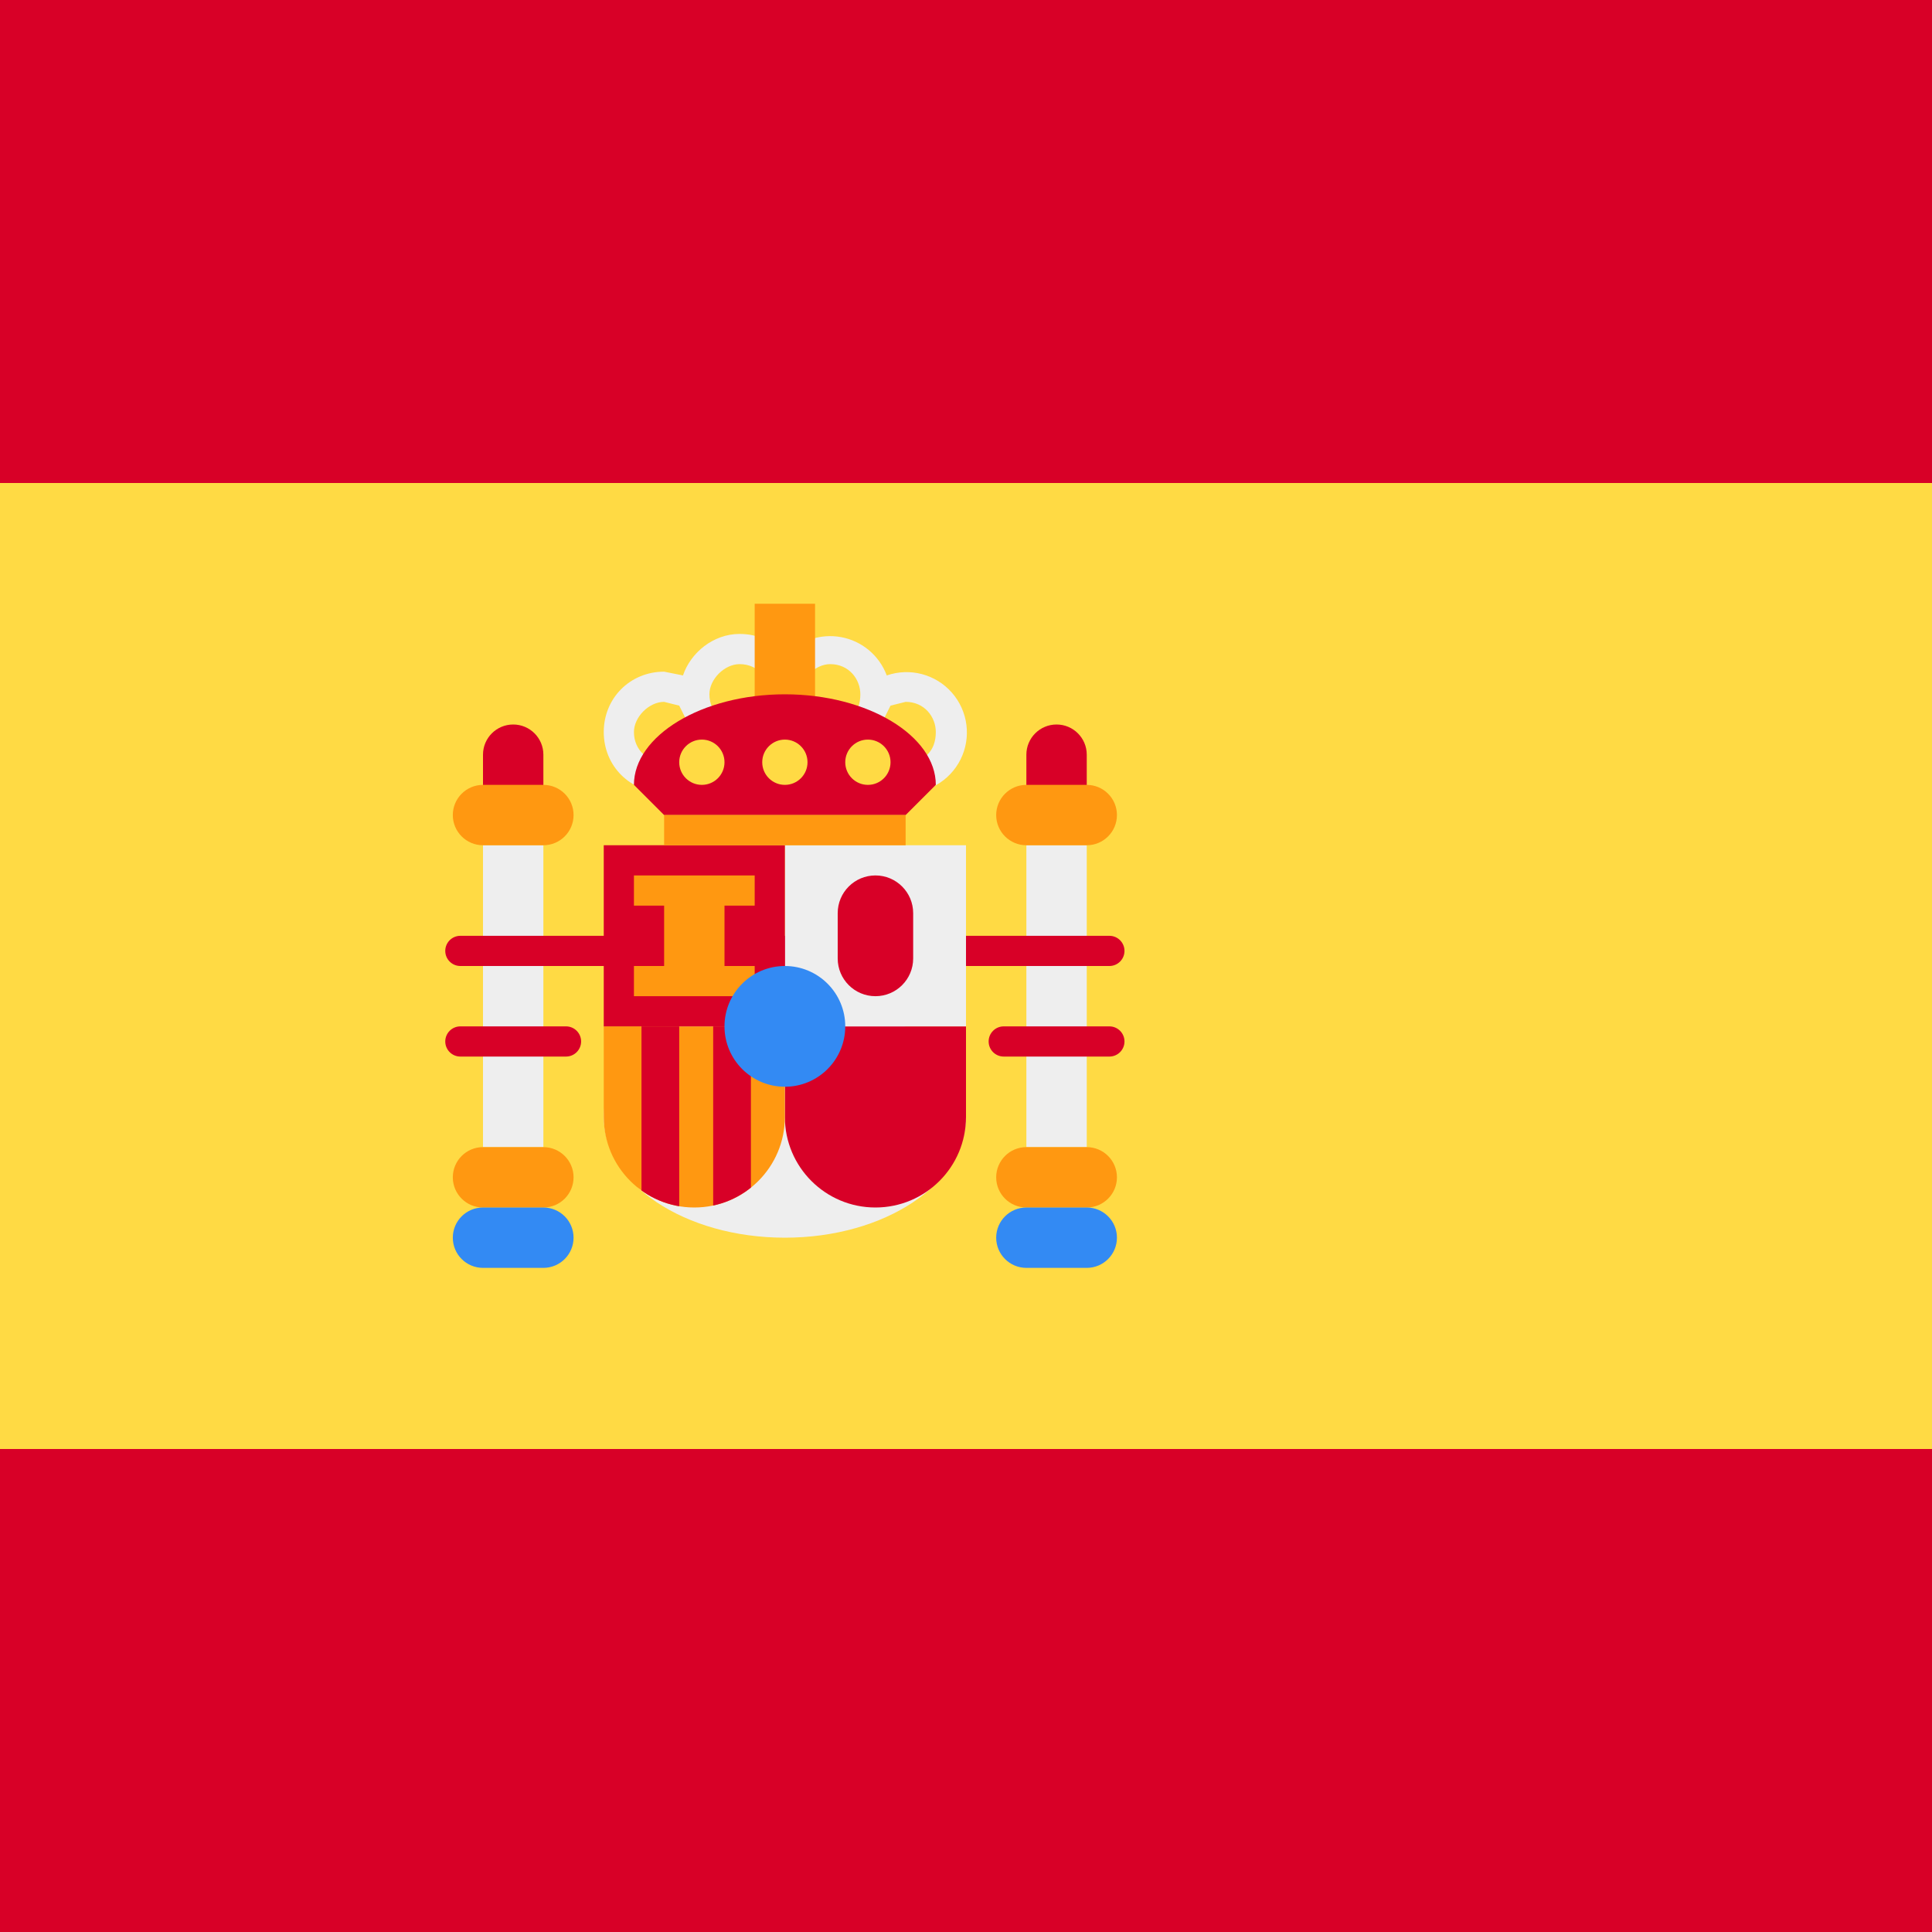
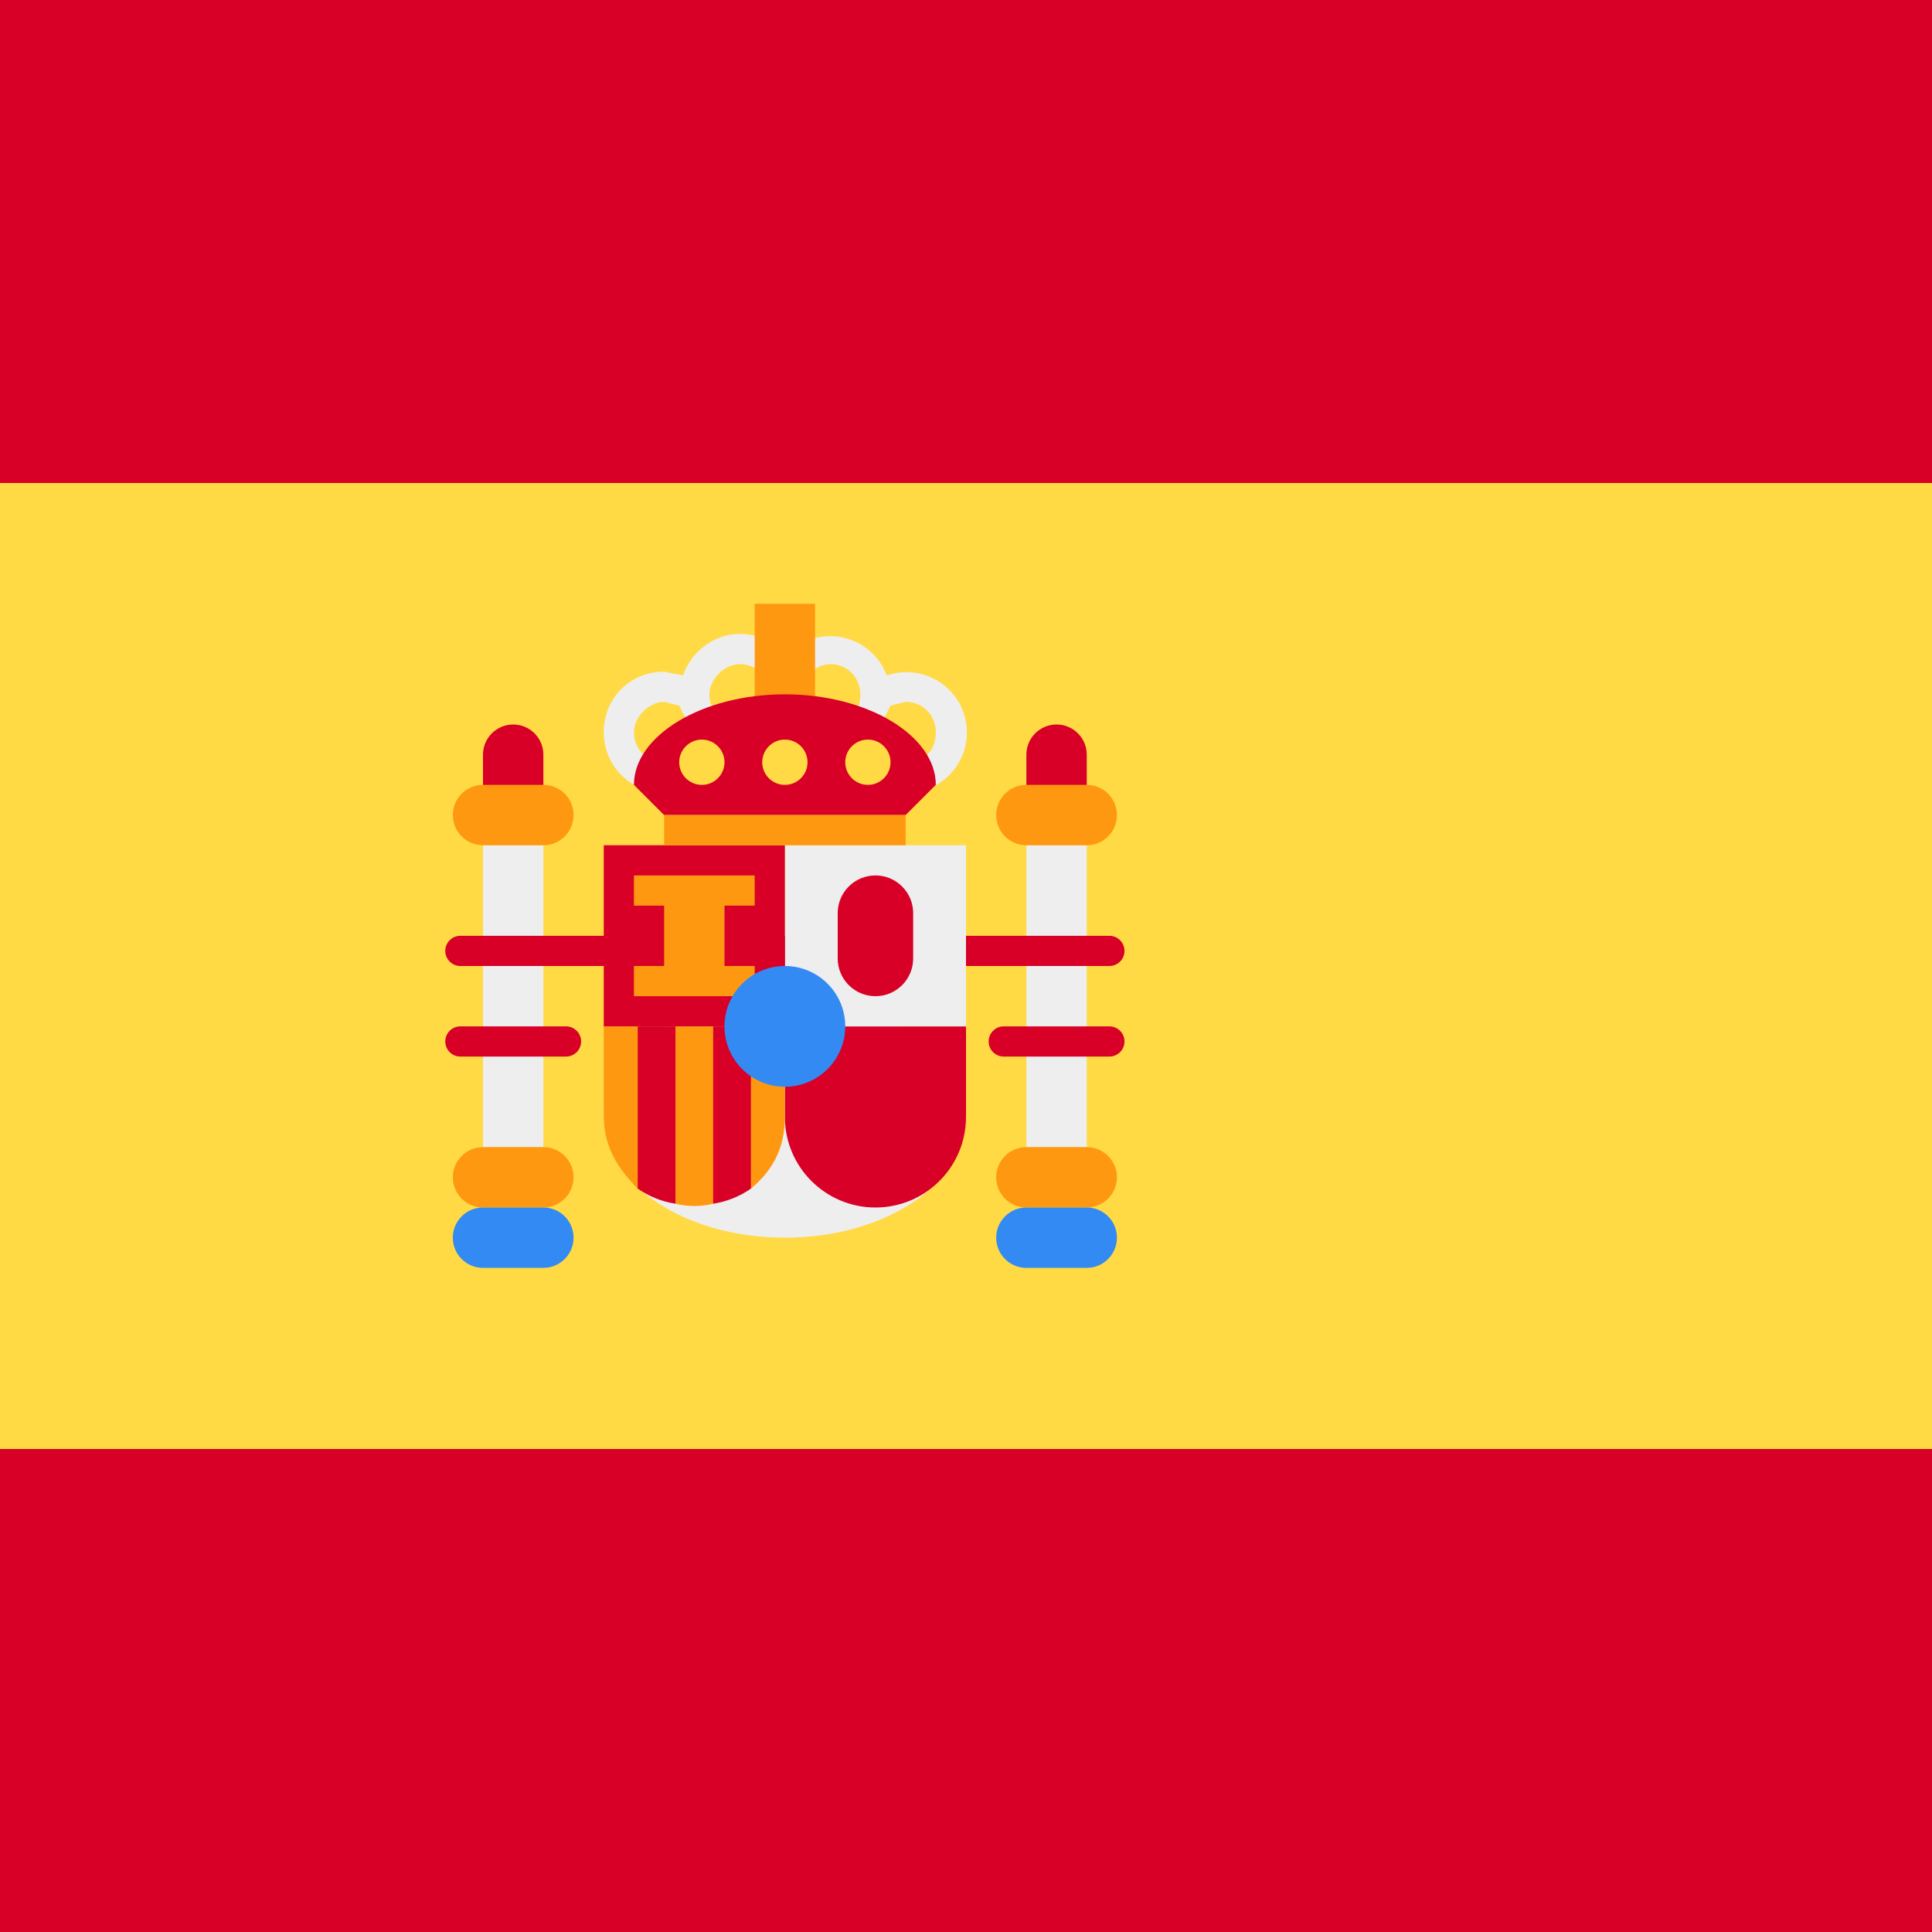
<svg xmlns="http://www.w3.org/2000/svg" width="512" height="512" viewBox="0 0 512 512" style="border-radius:50%">
-   <clipPath id="a">
-     <path d="M160 272v24a24 24 0 0 0 24 24 24 24 0 0 0 24-24v-24h-24z" />
-   </clipPath>
  <path fill="#ffda44" d="m0 128 256-32 256 32v256l-256 32L0 384Z" />
  <path fill="#d80027" d="M0 0h512v128H0zm0 384h512v128H0z" />
  <g fill="#eee">
    <path d="M144 304h-16v-80h16zm128 0h16v-80h-16z" />
    <ellipse cx="208" cy="296" rx="48" ry="32" />
  </g>
  <g fill="#d80027">
    <rect width="16" height="24" x="128" y="192" rx="8" />
    <rect width="16" height="24" x="272" y="192" rx="8" />
    <path d="M208 272v24a24 24 0 0 0 24 24 24 24 0 0 0 24-24v-24h-24z" />
  </g>
-   <g fill="#ff9811">
-     <rect width="32" height="16" x="120" y="208" ry="8" />
-     <rect width="32" height="16" x="264" y="208" ry="8" />
-     <rect width="32" height="16" x="120" y="304" rx="8" />
-     <rect width="32" height="16" x="264" y="304" rx="8" />
-     <path d="M160 272v24a24 24 0 0 0 24 24 24 24 0 0 0 24-24v-24h-24z" />
-   </g>
+   <rect width="32" height="16" x="120" y="208" fill="#ff9811" ry="8" />
+   <rect width="32" height="16" x="264" y="208" fill="#ff9811" ry="8" />
+   <rect width="32" height="16" x="120" y="304" fill="#ff9811" rx="8" />
+   <rect width="32" height="16" x="264" y="304" fill="#ff9811" rx="8" />
+   <path fill="#ff9811" d="M160 272v24c0 8 4 14 9 19l5-6 5 10a21 21 0 0 0 10 0l5-10 5 6c6-5 9-11 9-19v-24h-9l-5 8-5-8h-10l-5 8-5-8z" />
  <path d="M122 252h172m-172 24h28m116 0h28" />
  <path fill="#d80027" d="M122 248a4 4 0 0 0-4 4 4 4 0 0 0 4 4h172a4 4 0 0 0 4-4 4 4 0 0 0-4-4zm0 24a4 4 0 0 0-4 4 4 4 0 0 0 4 4h28a4 4 0 0 0 4-4 4 4 0 0 0-4-4zm144 0a4 4 0 0 0-4 4 4 4 0 0 0 4 4h28a4 4 0 0 0 4-4 4 4 0 0 0-4-4z" />
  <path fill="#eee" d="M196 168c-7 0-13 5-15 11l-5-1c-9 0-16 7-16 16s7 16 16 16c7 0 13-4 15-11a16 16 0 0 0 17-4 16 16 0 0 0 17 4 16 16 0 1 0 10-20 16 16 0 0 0-27-5c-3-4-7-6-12-6zm0 8c5 0 8 4 8 8 0 5-3 8-8 8-4 0-8-3-8-8 0-4 4-8 8-8zm24 0c5 0 8 4 8 8 0 5-3 8-8 8-4 0-8-3-8-8 0-4 4-8 8-8zm-44 10 4 1 4 8c0 4-4 7-8 7s-8-3-8-8c0-4 4-8 8-8zm64 0c5 0 8 4 8 8 0 5-3 8-8 8-4 0-8-3-8-7l4-8z" />
  <path fill="none" d="M220 284v12c0 7 5 12 12 12s12-5 12-12v-12z" />
  <path fill="#ff9811" d="M200 160h16v32h-16z" />
  <path fill="#eee" d="M208 224h48v48h-48z" />
-   <g fill="#d80027">
-     <path d="m248 208-8 8h-64l-8-8c0-13 18-24 40-24s40 11 40 24zm-88 16h48v48h-48z" />
-     <rect width="20" height="32" x="222" y="232" rx="10" ry="10" />
-     <g clip-path="url(#a)">
-       <path d="M170 272h10v48h-10zm19 0h10v48h-10z" />
-     </g>
-   </g>
+   <path fill="#d80027" d="m248 208-8 8h-64l-8-8c0-13 18-24 40-24s40 11 40 24zm-88 16h48v48h-48z" />
+   <rect width="20" height="32" x="222" y="232" fill="#d80027" rx="10" ry="10" />
  <path fill="#ff9811" d="M168 232v8h8v16h-8v8h32v-8h-8v-16h8v-8zm8-16h64v8h-64z" />
  <g fill="#ffda44">
    <circle cx="186" cy="202" r="6" />
    <circle cx="208" cy="202" r="6" />
    <circle cx="230" cy="202" r="6" />
  </g>
+   <path fill="#d80027" d="M169 272v43a24 24 0 0 0 10 4v-47h-10zm20 0v47a24 24 0 0 0 10-4v-43h-10z" />
  <g fill="#338af3">
    <circle cx="208" cy="272" r="16" />
    <rect width="32" height="16" x="264" y="320" ry="8" />
    <rect width="32" height="16" x="120" y="320" ry="8" />
  </g>
</svg>
